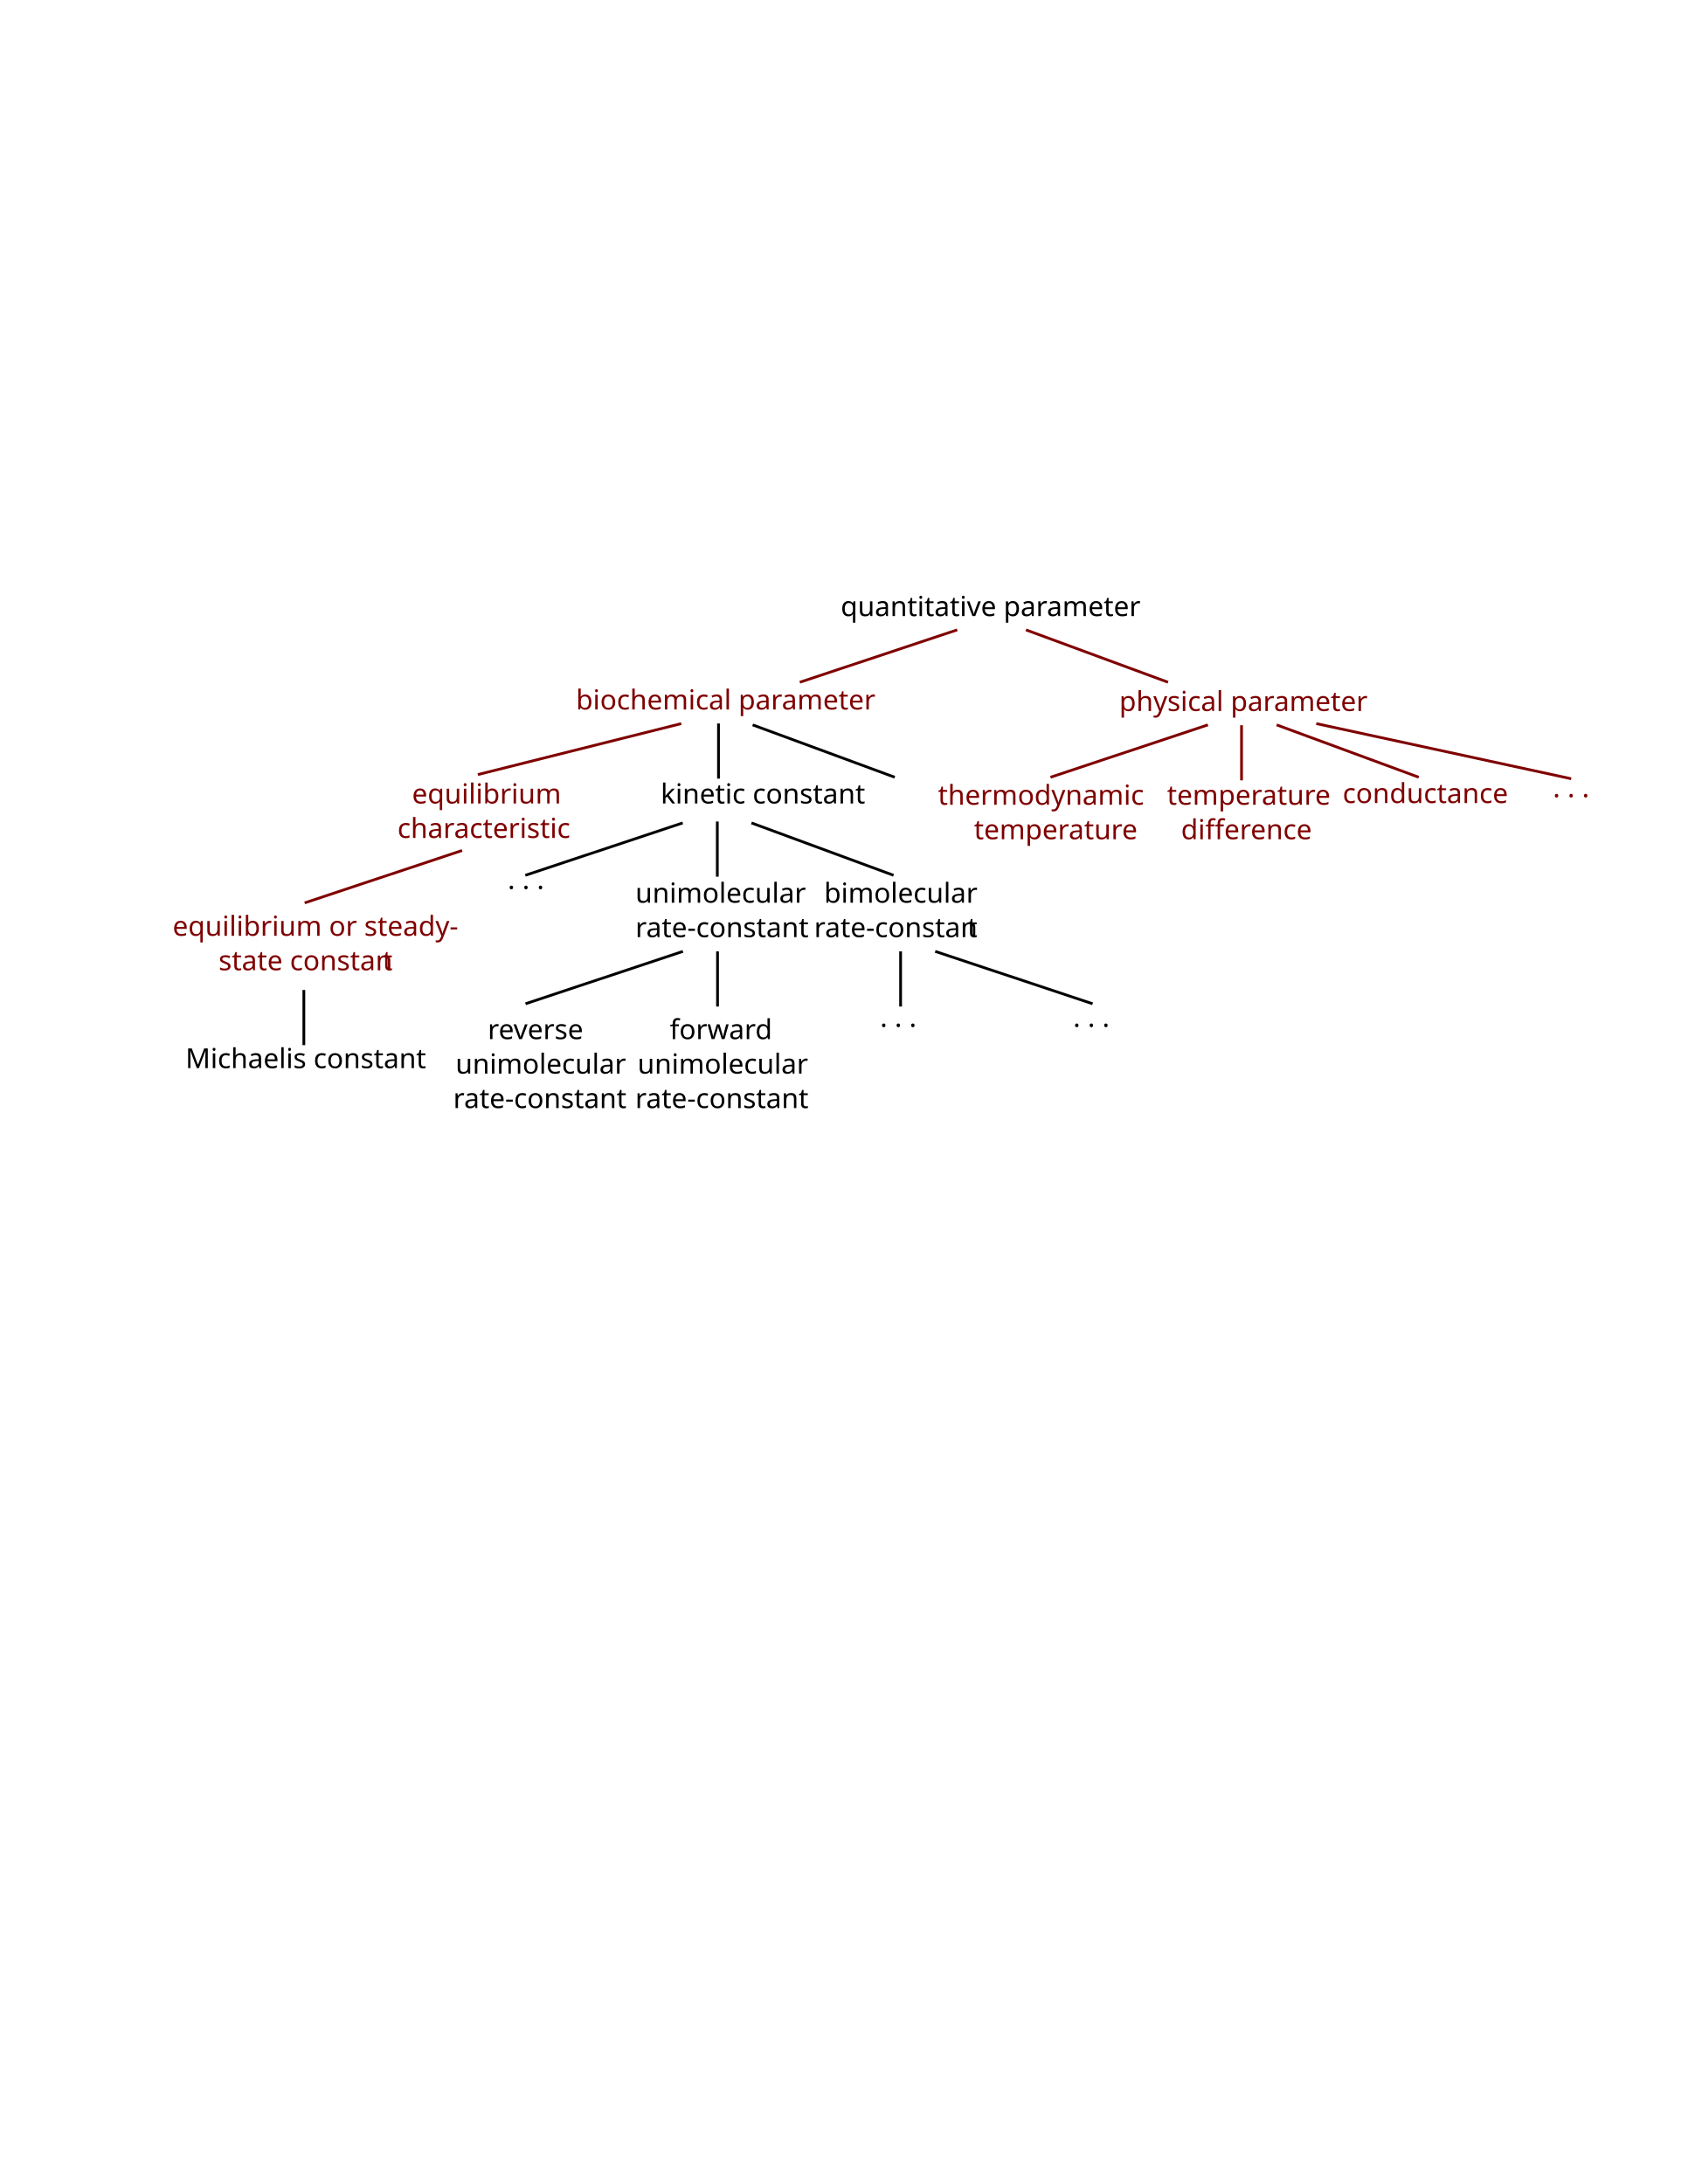
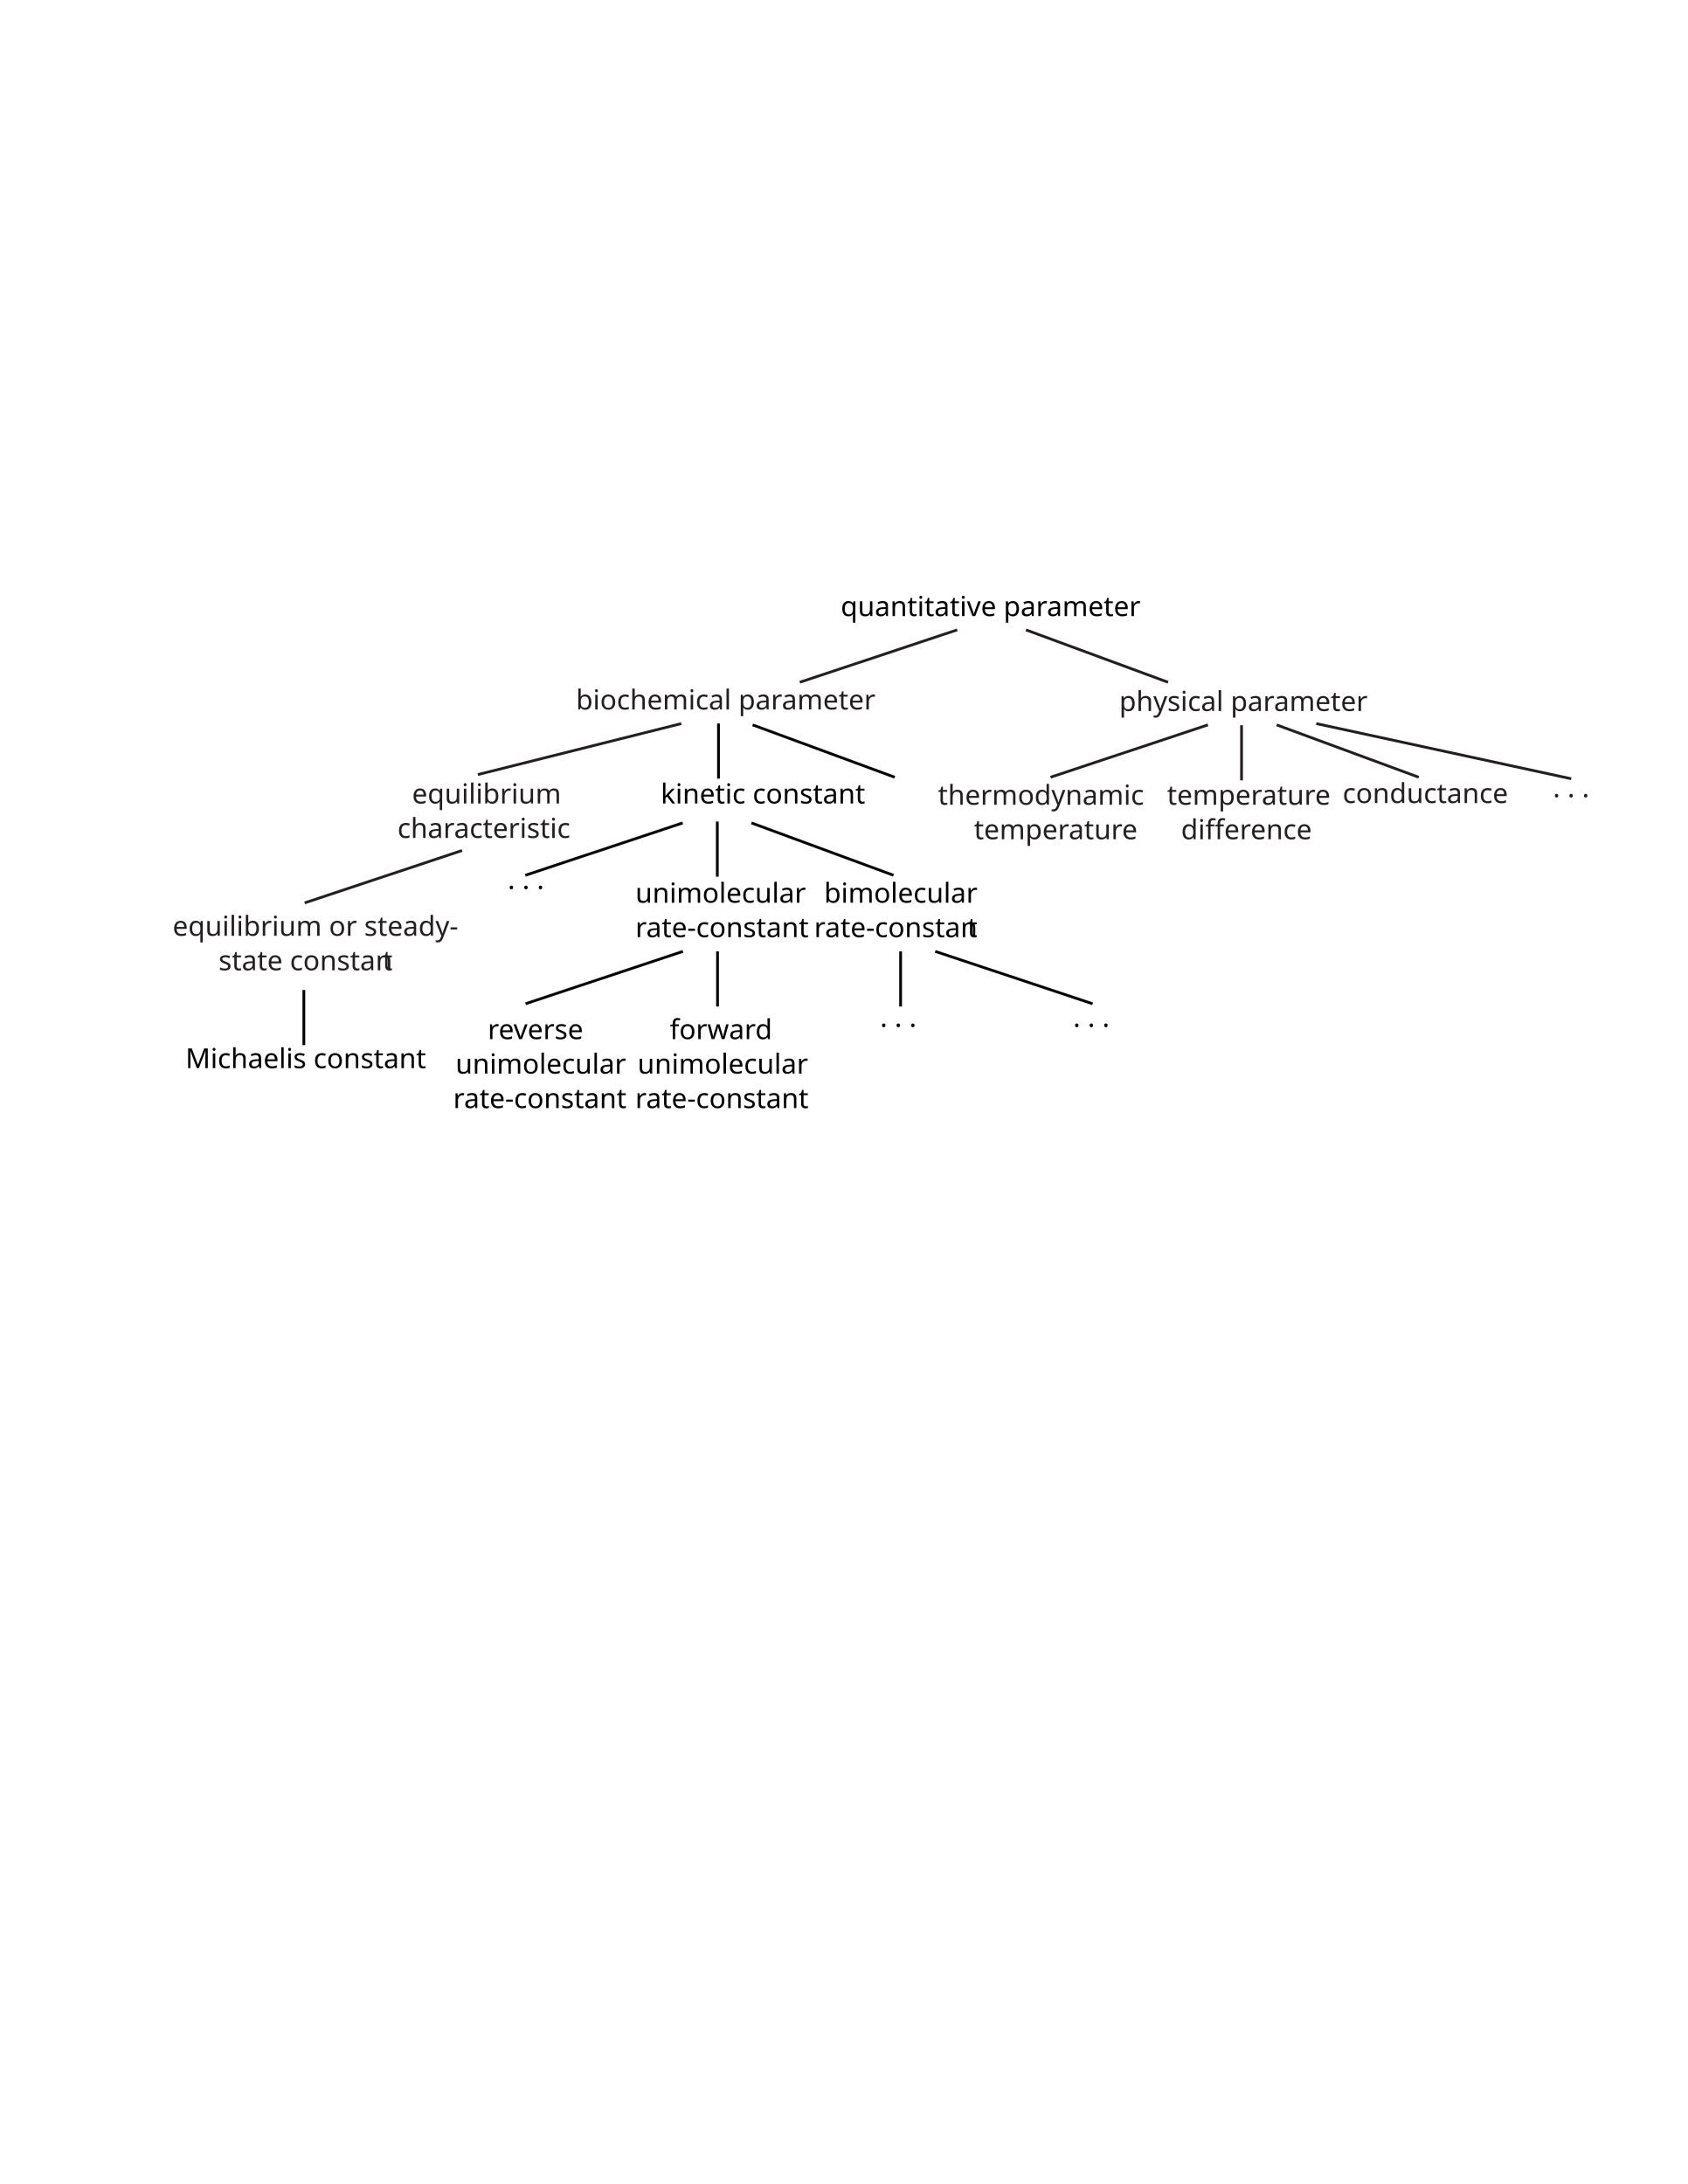
<svg xmlns="http://www.w3.org/2000/svg" version="1.1" id="svg2" width="612" height="792" viewBox="0 0 612 792" overflow="visible" enable-background="new 0 0 612 792" xml:space="preserve">
-   <g id="layer1">
-     <text transform="matrix(1 0 0 1 304.8452 223.4131)" font-family="'Arial-BoldMT'" font-size="10">quantitative parameter</text>
-     <text transform="matrix(1 0 0 1 239.5664 291.3721)" font-family="'ArialMT'" font-size="10">kinetic constant</text>
-     <path id="path2184" fill="none" stroke="#000000" d="M260.525,262.362v20" />
-     <path id="path3163" fill="none" stroke="#7F0000" d="M247.015,262.403l-73.741,18.485" />
-     <text transform="matrix(1 0 0 1 208.8394 257.293)" fill="#7F0000" font-family="'ArialMT'" font-size="10">biochemical parameter</text>
-     <text transform="matrix(1 0 0 1 405.8291 257.8379)" fill="#7F0000" font-family="'ArialMT'" font-size="10">physical parameter</text>
-     <path id="path2200" fill="none" stroke="#000000" d="M260.091,297.92v20" />
-     <path id="path2202" fill="none" stroke="#000000" d="M247.546,298.425l-57.074,18.99" />
-     <path id="path2204" fill="none" stroke="#000000" d="M272.472,298.425l51.518,18.99" />
-     <text transform="matrix(1 0 0 1 230.3804 327.3516)" font-family="'ArialMT'" font-size="10">unimolecular </text>
-     <text transform="matrix(1 0 0 1 230.3804 339.8516)" font-family="'ArialMT'" font-size="10">rate-constant</text>
-     <path id="path2218" fill="none" stroke="#000000" d="M260.173,345.009v20" />
-     <path id="path2220" fill="none" stroke="#000000" d="M247.627,345.009l-57.074,18.99" />
-     <text transform="matrix(1 0 0 1 184.0918 322.3623)" font-family="'ArialMT'" font-size="10">. . .</text>
-     <text transform="matrix(1 0 0 1 340.0938 291.8379)" fill="#7F0000" font-family="'ArialMT'" font-size="10">thermodynamic</text>
-     <text transform="matrix(1 0 0 1 353.1582 304.3379)" fill="#7F0000" font-family="'ArialMT'" font-size="10">temperature</text>
-     <text transform="matrix(1 0 0 1 423.1582 291.8379)" fill="#7F0000" font-family="'ArialMT'" font-size="10">temperature</text>
-     <text transform="matrix(1 0 0 1 428.248 304.3379)" fill="#7F0000" font-family="'ArialMT'" font-size="10">difference</text>
-     <text transform="matrix(1 0 0 1 486.8311 291.2139)" fill="#7F0000" font-family="'ArialMT'" font-size="10">conductance</text>
-     <path id="path2266" fill="none" stroke="#7F0000" d="M437.979,262.867l-57.073,18.99" />
-     <path id="path2268" fill="none" stroke="#7F0000" d="M462.906,262.867l51.518,18.99" />
-     <path id="path2270" fill="none" stroke="#7F0000" d="M450.173,262.989v20" />
-     <text transform="matrix(1 0 0 1 563.0625 289.0781)" fill="#7F0000" font-family="'ArialMT'" font-size="10">. . .</text>
-     <text transform="matrix(1 0 0 1 242.8398 376.8262)" font-family="'ArialMT'" font-size="10">forward</text>
-     <text transform="matrix(1 0 0 1 231.1626 389.3262)" font-family="'ArialMT'" font-size="10">unimolecular </text>
-     <text transform="matrix(1 0 0 1 230.3301 401.8262)" font-family="'ArialMT'" font-size="10">rate-constant</text>
-     <text transform="matrix(1 0 0 1 176.8398 376.8262)" font-family="'ArialMT'" font-size="10">reverse</text>
-     <text transform="matrix(1 0 0 1 165.1626 389.3262)" font-family="'ArialMT'" font-size="10">unimolecular </text>
-     <text transform="matrix(1 0 0 1 164.3301 401.8262)" font-family="'ArialMT'" font-size="10">rate-constant</text>
-     <text transform="matrix(1 0 0 1 298.8115 327.3516)" font-family="'ArialMT'" font-size="10">bimolecular </text>
-     <text transform="matrix(1 0 0 1 295.1982 339.8516)" font-family="'ArialMT'" font-size="10">rate-constan</text>
-     <text transform="matrix(1 0 0 1 350.7842 339.8516)" font-family="'ArialMT'" font-size="10">t</text>
-     <text transform="matrix(1 0 0 1 149.3892 291.3721)" fill="#7F0000" font-family="'ArialMT'" font-size="10">equilibrium</text>
-     <text transform="matrix(1 0 0 1 144.1133 303.8721)" fill="#7F0000" font-family="'ArialMT'" font-size="10">characteristic</text>
-     <text transform="matrix(1 0 0 1 62.5825 339.3516)" fill="#7F0000" font-family="'ArialMT'" font-size="10">equilibrium or steady-</text>
-     <text transform="matrix(1 0 0 1 79.25 351.8516)" fill="#7F0000" font-family="'ArialMT'" font-size="10">state constan</text>
-     <text transform="matrix(1 0 0 1 138.7324 351.8516)" fill="#7F0000" font-family="'ArialMT'" font-size="10">t</text>
-     <text transform="matrix(1 0 0 1 67.25 387.3516)" font-family="'ArialMT'" font-size="10">Michaelis constant</text>
-     <path id="path2368" fill="none" stroke="#7F0000" d="M477.274,262.403l92.429,20" />
-     <path id="path2370" fill="none" stroke="#7F0000" d="M167.546,308.425l-57.074,18.99" />
-     <path id="path2372" fill="none" stroke="#000000" d="M110.173,359.009v20" />
-     <path id="path2374" fill="none" stroke="#7F0000" d="M347.076,228.418l-57.074,18.99" />
-     <path id="path2376" fill="none" stroke="#7F0000" d="M372.003,228.418l51.518,18.99" />
-     <path id="path2378" fill="none" stroke="#000000" d="M272.906,262.867l51.518,18.99" />
-     <path id="path2380" fill="none" stroke="#000000" d="M326.554,345.009v20" />
-     <path id="path2382" fill="none" stroke="#000000" d="M339.099,345.009l57.074,18.99" />
-     <text transform="matrix(1 0 0 1 319.1016 372.3623)" font-family="'ArialMT'" font-size="10">. . .</text>
-     <text transform="matrix(1 0 0 1 389.1016 372.3623)" font-family="'ArialMT'" font-size="10">. . .</text>
-   </g>
+   <text transform="matrix(1 0 0 1 304.8452 223.4131)" font-family="'Arial-BoldMT'" font-size="10">quantitative parameter</text>
+   <text transform="matrix(1 0 0 1 239.5664 291.3721)" font-family="'ArialMT'" font-size="10">kinetic constant</text>
+   <path id="path2184" fill="none" stroke="#000000" d="M260.525,262.362v20" />
+   <path id="path3163" fill="none" stroke="#231F20" d="M247.015,262.403l-73.741,18.485" />
+   <text transform="matrix(1 0 0 1 208.8394 257.293)" fill="#231F20" font-family="'ArialMT'" font-size="10">biochemical parameter</text>
+   <text transform="matrix(1 0 0 1 405.8291 257.8379)" fill="#231F20" font-family="'ArialMT'" font-size="10">physical parameter</text>
+   <path id="path2200" fill="none" stroke="#000000" d="M260.091,297.92v20" />
+   <path id="path2202" fill="none" stroke="#000000" d="M247.546,298.425l-57.074,18.99" />
+   <path id="path2204" fill="none" stroke="#000000" d="M272.472,298.425l51.518,18.99" />
+   <text transform="matrix(1 0 0 1 230.3804 327.3516)" font-family="'ArialMT'" font-size="10">unimolecular </text>
+   <text transform="matrix(1 0 0 1 230.3804 339.8516)" font-family="'ArialMT'" font-size="10">rate-constant</text>
+   <path id="path2218" fill="none" stroke="#000000" d="M260.173,345.009v20" />
+   <path id="path2220" fill="none" stroke="#000000" d="M247.627,345.009l-57.074,18.99" />
+   <text transform="matrix(1 0 0 1 184.0918 322.3623)" font-family="'ArialMT'" font-size="10">. . .</text>
+   <text transform="matrix(1 0 0 1 340.0938 291.8379)" fill="#231F20" font-family="'ArialMT'" font-size="10">thermodynamic</text>
+   <text transform="matrix(1 0 0 1 353.1582 304.3379)" fill="#231F20" font-family="'ArialMT'" font-size="10">temperature</text>
+   <text transform="matrix(1 0 0 1 423.1582 291.8379)" fill="#231F20" font-family="'ArialMT'" font-size="10">temperature</text>
+   <text transform="matrix(1 0 0 1 428.248 304.3379)" fill="#231F20" font-family="'ArialMT'" font-size="10">difference</text>
+   <text transform="matrix(1 0 0 1 486.8311 291.2139)" fill="#231F20" font-family="'ArialMT'" font-size="10">conductance</text>
+   <path id="path2266" fill="none" stroke="#231F20" d="M437.979,262.867l-57.071,18.99" />
+   <path id="path2268" fill="none" stroke="#231F20" d="M462.906,262.867l51.518,18.99" />
+   <path id="path2270" fill="none" stroke="#231F20" d="M450.173,262.989v20" />
+   <text transform="matrix(1 0 0 1 563.0625 289.0781)" fill="#231F20" font-family="'ArialMT'" font-size="10">. . .</text>
+   <text transform="matrix(1 0 0 1 242.8398 376.8262)" font-family="'ArialMT'" font-size="10">forward</text>
+   <text transform="matrix(1 0 0 1 231.1626 389.3262)" font-family="'ArialMT'" font-size="10">unimolecular </text>
+   <text transform="matrix(1 0 0 1 230.3301 401.8262)" font-family="'ArialMT'" font-size="10">rate-constant</text>
+   <text transform="matrix(1 0 0 1 176.8398 376.8262)" font-family="'ArialMT'" font-size="10">reverse</text>
+   <text transform="matrix(1 0 0 1 165.1626 389.3262)" font-family="'ArialMT'" font-size="10">unimolecular </text>
+   <text transform="matrix(1 0 0 1 164.3301 401.8262)" font-family="'ArialMT'" font-size="10">rate-constant</text>
+   <text transform="matrix(1 0 0 1 298.8115 327.3516)" font-family="'ArialMT'" font-size="10">bimolecular </text>
+   <text transform="matrix(1 0 0 1 295.1982 339.8516)" font-family="'ArialMT'" font-size="10">rate-constan</text>
+   <text transform="matrix(1 0 0 1 350.7842 339.8516)" font-family="'ArialMT'" font-size="10">t</text>
+   <text transform="matrix(1 0 0 1 149.3892 291.3721)" fill="#231F20" font-family="'ArialMT'" font-size="10">equilibrium</text>
+   <text transform="matrix(1 0 0 1 144.1133 303.8721)" fill="#231F20" font-family="'ArialMT'" font-size="10">characteristic</text>
+   <text transform="matrix(1 0 0 1 62.5825 339.3516)" fill="#231F20" font-family="'ArialMT'" font-size="10">equilibrium or steady-</text>
+   <text transform="matrix(1 0 0 1 79.25 351.8516)" fill="#231F20" font-family="'ArialMT'" font-size="10">state constan</text>
+   <text transform="matrix(1 0 0 1 138.7324 351.8516)" fill="#231F20" font-family="'ArialMT'" font-size="10">t</text>
+   <text transform="matrix(1 0 0 1 67.25 387.3516)" font-family="'ArialMT'" font-size="10">Michaelis constant</text>
+   <path id="path2368" fill="none" stroke="#231F20" d="M477.274,262.403l92.429,20" />
+   <path id="path2370" fill="none" stroke="#231F20" d="M167.546,308.425l-57.074,18.99" />
+   <path id="path2372" fill="none" stroke="#000000" d="M110.173,359.009v20" />
+   <path id="path2374" fill="none" stroke="#231F20" d="M347.076,228.418l-57.074,18.99" />
+   <path id="path2376" fill="none" stroke="#231F20" d="M372.003,228.418l51.52,18.99" />
+   <path id="path2378" fill="none" stroke="#000000" d="M272.906,262.867l51.518,18.99" />
+   <path id="path2380" fill="none" stroke="#000000" d="M326.554,345.009v20" />
+   <path id="path2382" fill="none" stroke="#000000" d="M339.099,345.009l57.074,18.99" />
+   <text transform="matrix(1 0 0 1 319.1016 372.3623)" font-family="'ArialMT'" font-size="10">. . .</text>
+   <text transform="matrix(1 0 0 1 389.1016 372.3623)" font-family="'ArialMT'" font-size="10">. . .</text>
</svg>
